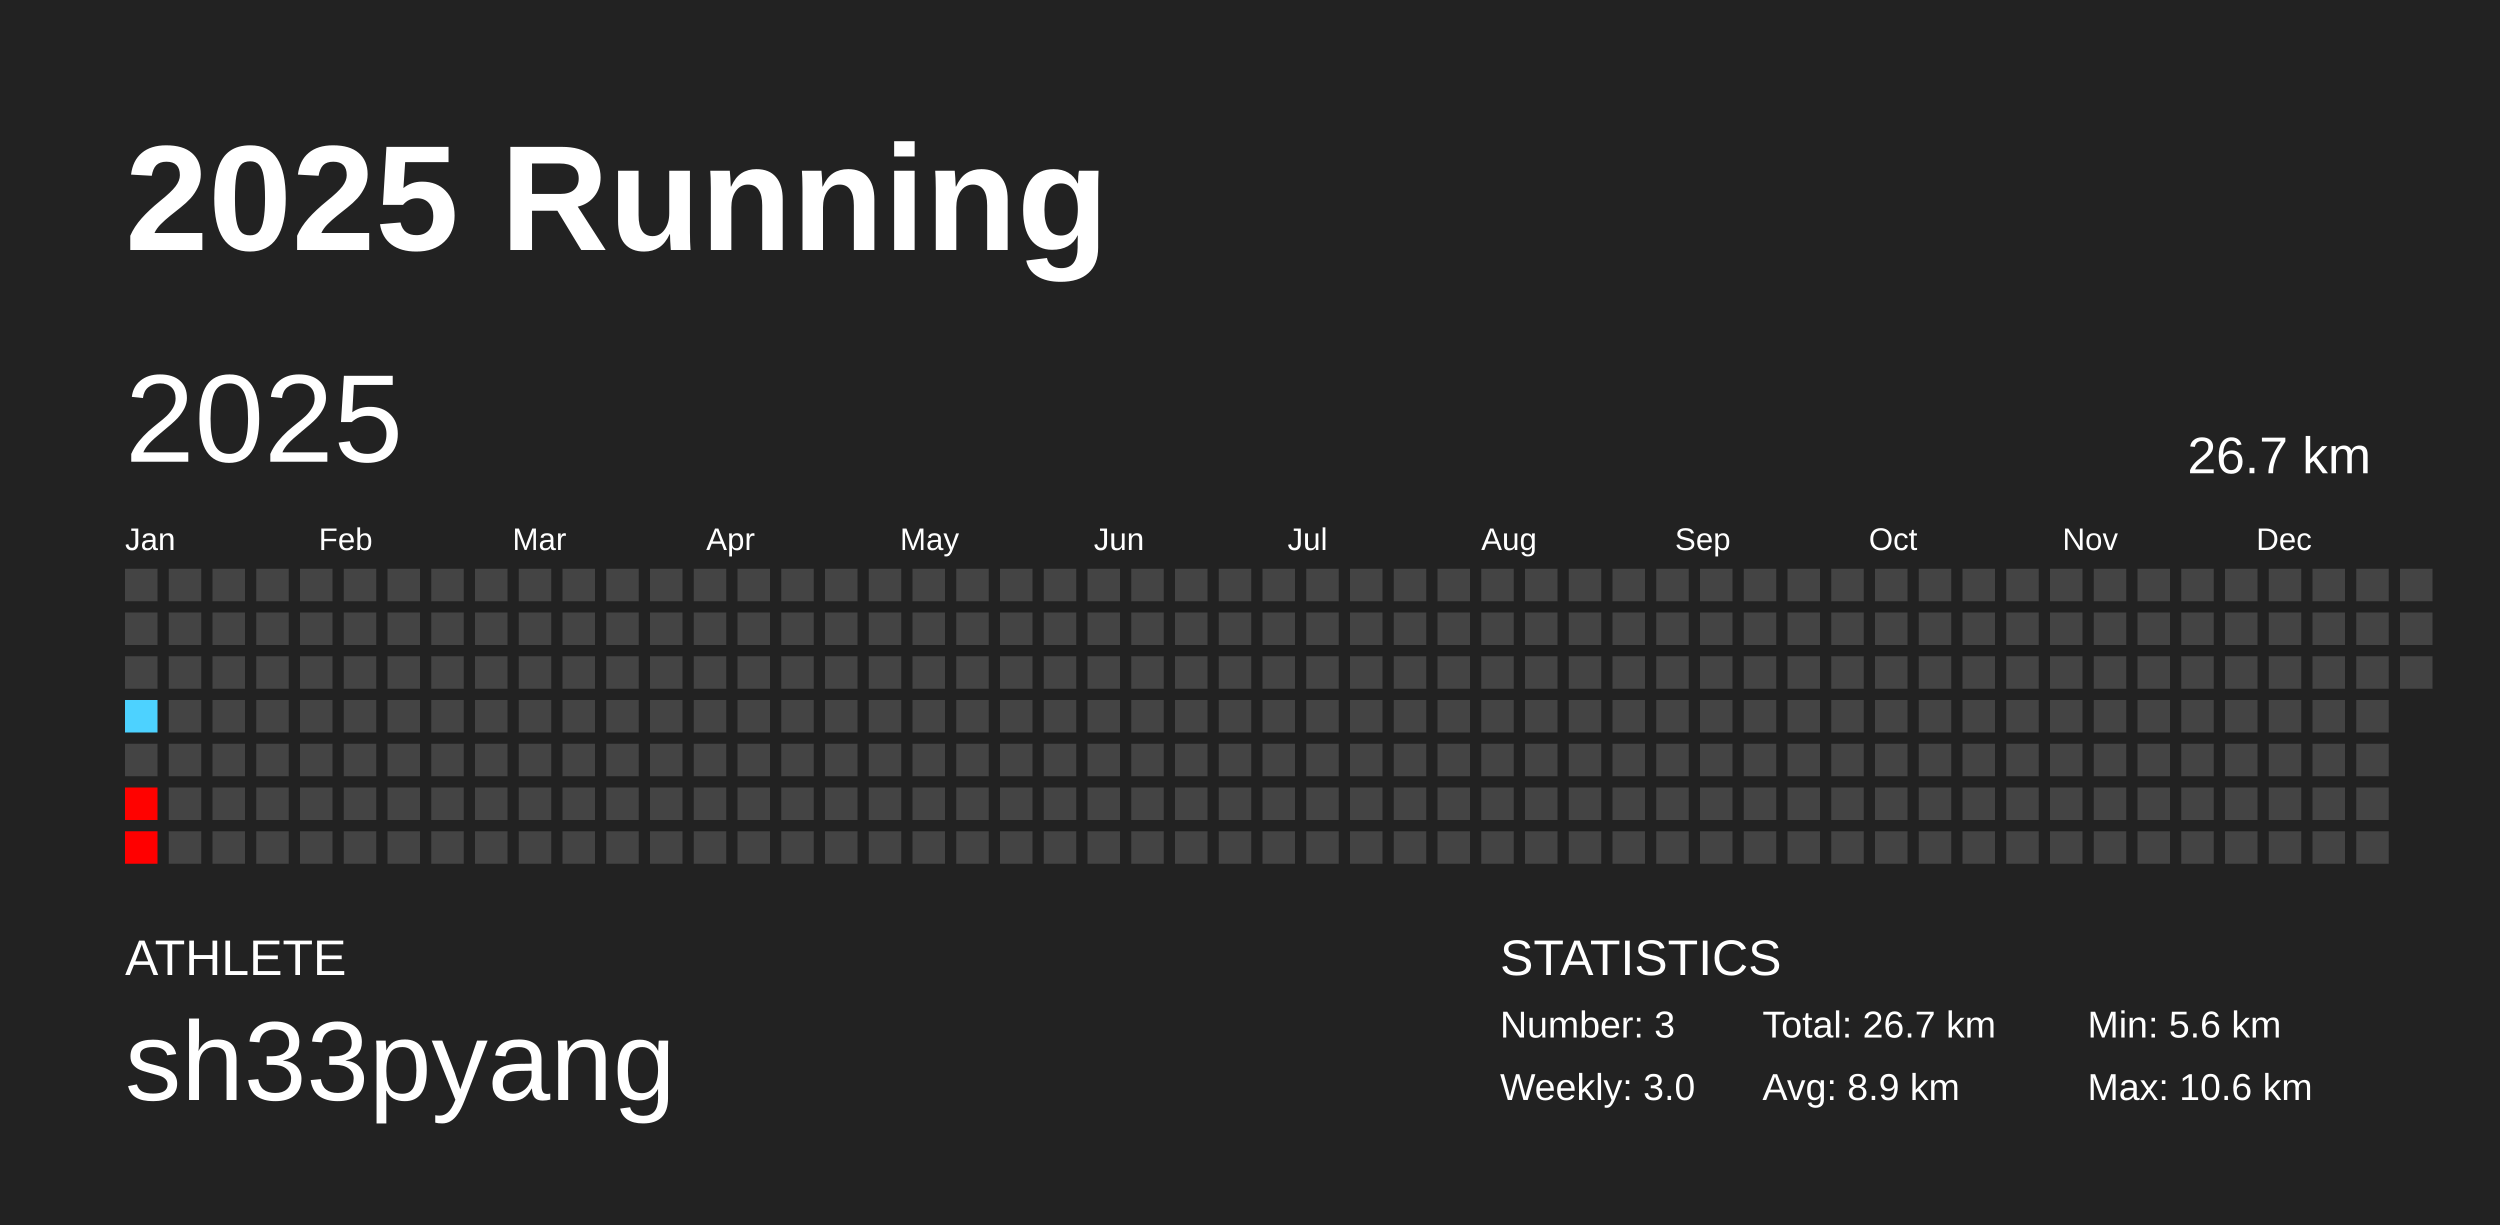
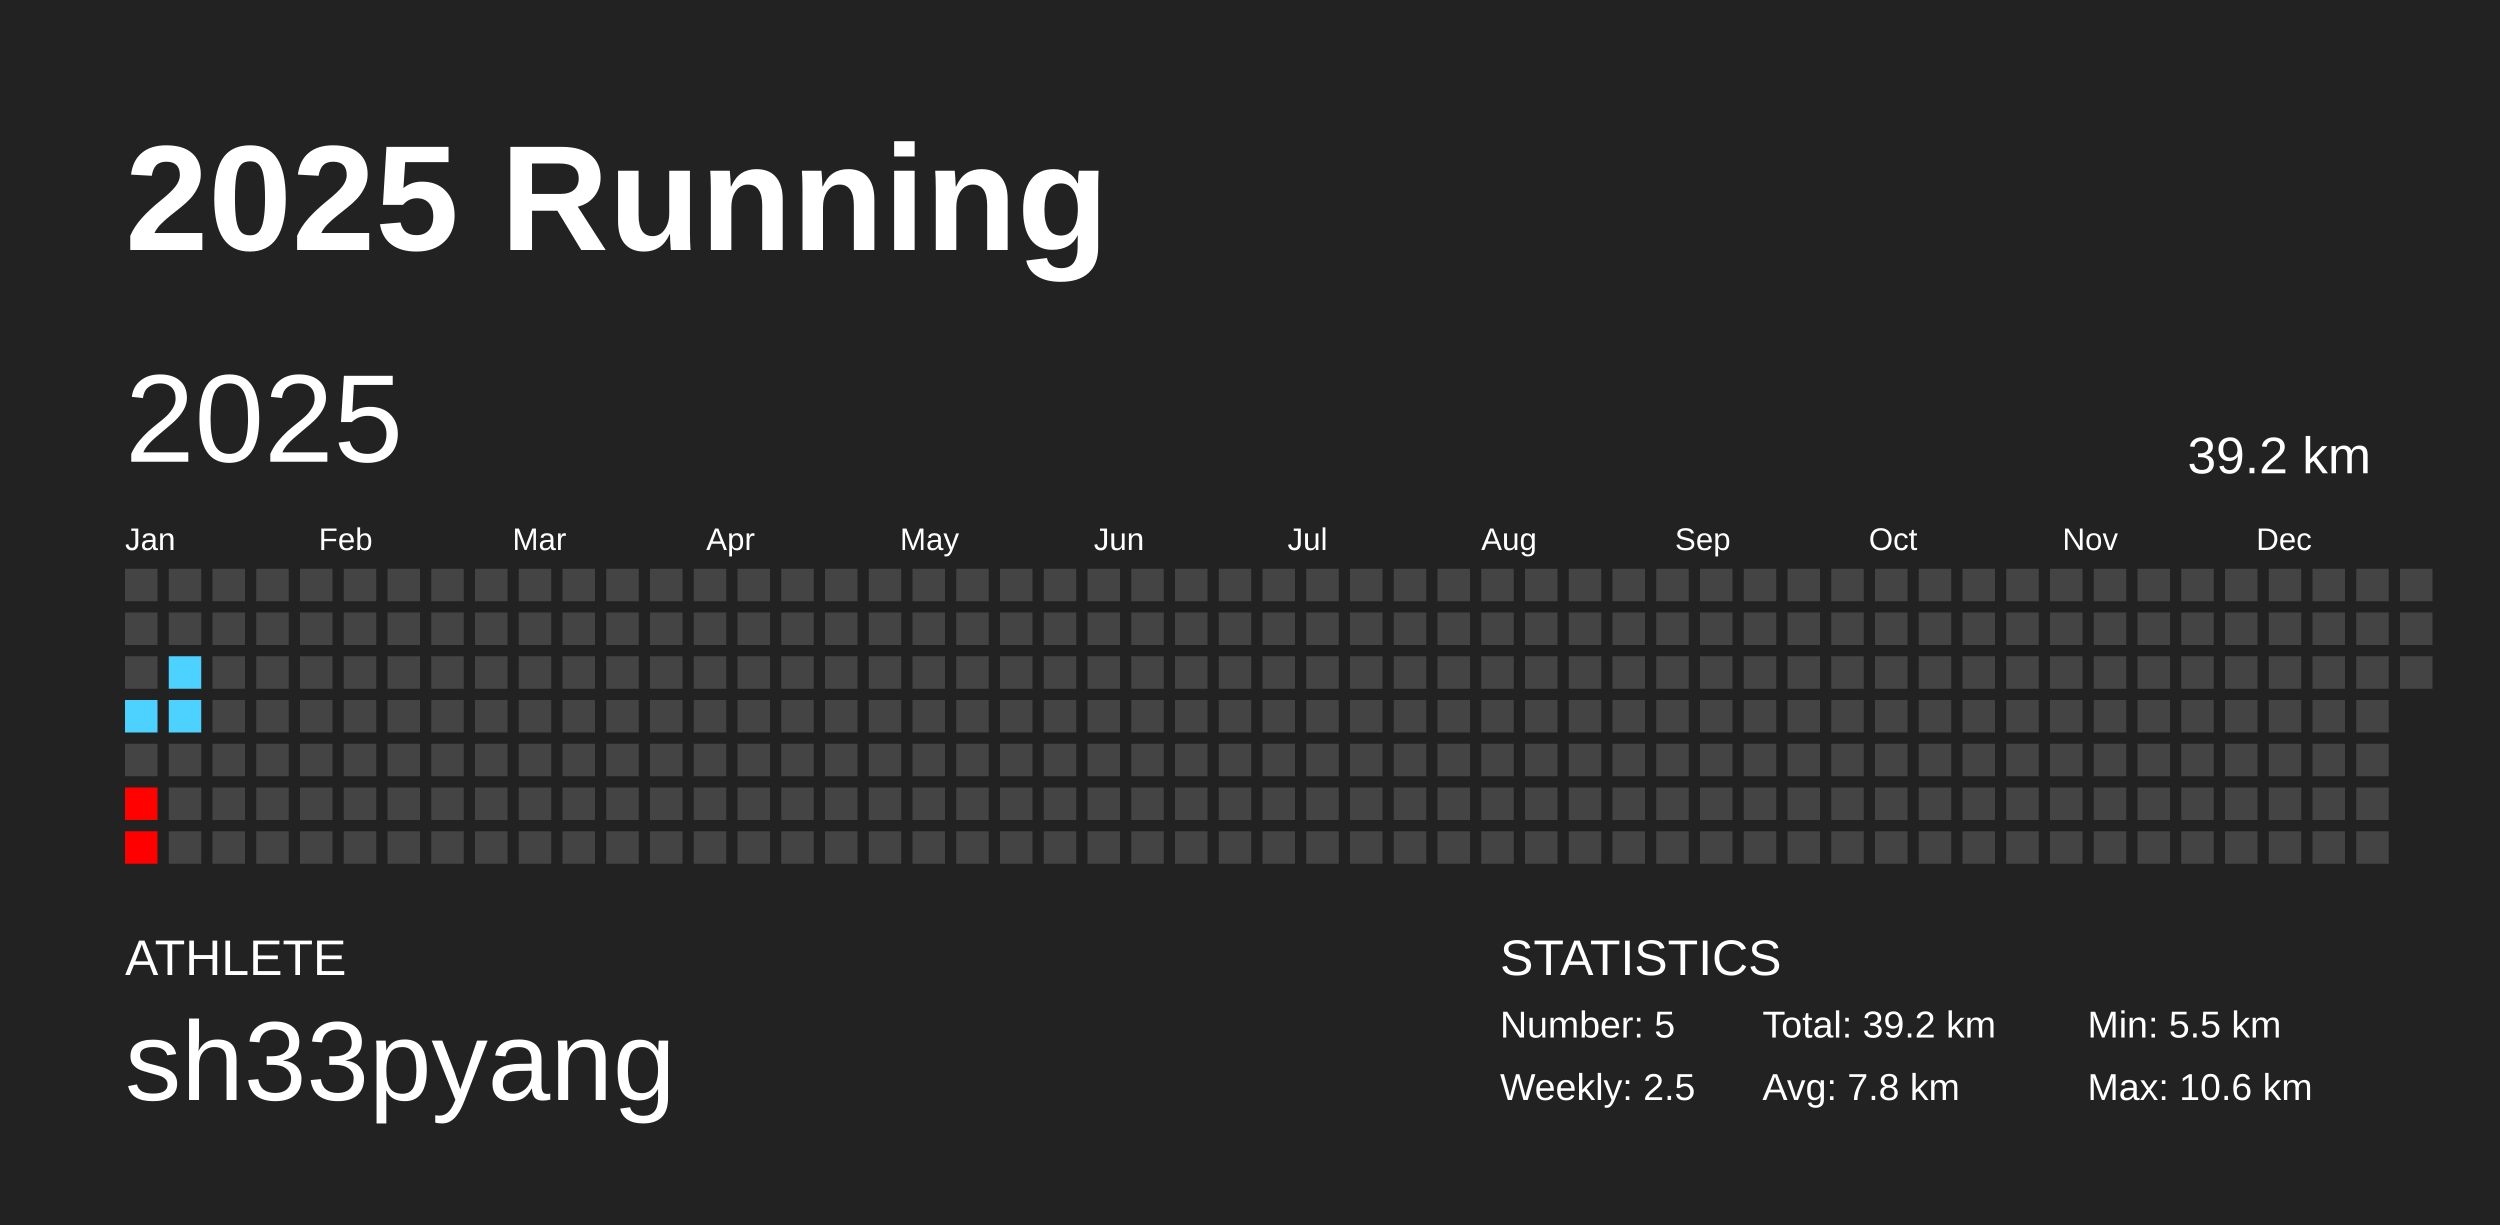
<svg xmlns="http://www.w3.org/2000/svg" baseProfile="full" height="98mm" version="1.1" viewBox="0,0,200,98" width="200mm">
  <defs />
  <rect fill="#222222" height="98" width="200" x="0" y="0" />
  <text fill="#FFFFFF" style="font-size:12px; font-family:Arial; font-weight:bold;" x="10" y="20">2025 Running</text>
  <text fill="#FFFFFF" style="font-size:4px; font-family:Arial" x="10" y="78">ATHLETE</text>
  <text fill="#FFFFFF" style="font-size:9px; font-family:Arial" x="10" y="88">sh33pyang</text>
  <text fill="#FFFFFF" style="font-size:4px; font-family:Arial" x="120" y="78">STATISTICS</text>
-   <text fill="#FFFFFF" style="font-size:3px; font-family:Arial" x="120" y="83">Number: 3</text>
-   <text fill="#FFFFFF" style="font-size:3px; font-family:Arial" x="120" y="88">Weekly: 3.0</text>
-   <text fill="#FFFFFF" style="font-size:3px; font-family:Arial" x="141" y="83">Total: 26.7 km</text>
-   <text fill="#FFFFFF" style="font-size:3px; font-family:Arial" x="141" y="88">Avg: 8.9 km</text>
-   <text fill="#FFFFFF" style="font-size:3px; font-family:Arial" x="167" y="83">Min: 5.6 km</text>
+   <text fill="#FFFFFF" style="font-size:3px; font-family:Arial" x="120" y="83">Number: 5</text>
+   <text fill="#FFFFFF" style="font-size:3px; font-family:Arial" x="120" y="88">Weekly: 2.5</text>
+   <text fill="#FFFFFF" style="font-size:3px; font-family:Arial" x="141" y="83">Total: 39.2 km</text>
+   <text fill="#FFFFFF" style="font-size:3px; font-family:Arial" x="141" y="88">Avg: 7.8 km</text>
+   <text fill="#FFFFFF" style="font-size:3px; font-family:Arial" x="167" y="83">Min: 5.5 km</text>
  <text fill="#FFFFFF" style="font-size:3px; font-family:Arial" x="167" y="88">Max: 10.6 km</text>
  <text dominant-baseline="hanging" fill="#FFFFFF" style="font-size:10.0px; font-family:Arial;" x="10" y="30">2025</text>
-   <text dominant-baseline="hanging" fill="#FFFFFF" style="font-size:4.125px; font-family:Arial;" x="175" y="35">26.7 km</text>
+   <text dominant-baseline="hanging" fill="#FFFFFF" style="font-size:4.125px; font-family:Arial;" x="175" y="35">39.2 km</text>
  <text fill="#FFFFFF" style="font-size:2.5px; font-family:Arial" x="10.0" y="44">Jan</text>
  <text fill="#FFFFFF" style="font-size:2.5px; font-family:Arial" x="25.5" y="44">Feb</text>
  <text fill="#FFFFFF" style="font-size:2.5px; font-family:Arial" x="41.0" y="44">Mar</text>
  <text fill="#FFFFFF" style="font-size:2.5px; font-family:Arial" x="56.5" y="44">Apr</text>
  <text fill="#FFFFFF" style="font-size:2.5px; font-family:Arial" x="72.0" y="44">May</text>
  <text fill="#FFFFFF" style="font-size:2.5px; font-family:Arial" x="87.5" y="44">Jun</text>
  <text fill="#FFFFFF" style="font-size:2.5px; font-family:Arial" x="103.0" y="44">Jul</text>
  <text fill="#FFFFFF" style="font-size:2.5px; font-family:Arial" x="118.5" y="44">Aug</text>
  <text fill="#FFFFFF" style="font-size:2.5px; font-family:Arial" x="134.0" y="44">Sep</text>
  <text fill="#FFFFFF" style="font-size:2.5px; font-family:Arial" x="149.5" y="44">Oct</text>
  <text fill="#FFFFFF" style="font-size:2.5px; font-family:Arial" x="165.0" y="44">Nov</text>
  <text fill="#FFFFFF" style="font-size:2.5px; font-family:Arial" x="180.5" y="44">Dec</text>
  <rect fill="#444444" height="2.6" width="2.6" x="10.0" y="45.5" />
  <rect fill="#444444" height="2.6" width="2.6" x="10.0" y="49.0" />
  <rect fill="#444444" height="2.6" width="2.6" x="10.0" y="52.5" />
  <rect fill="#4dd2ff" height="2.6" width="2.6" x="10.0" y="56.0" />
  <rect fill="#444444" height="2.6" width="2.6" x="10.0" y="59.5" />
  <rect fill="#ff0200" height="2.6" width="2.6" x="10.0" y="63.0" />
  <rect fill="#ff0000" height="2.6" width="2.6" x="10.0" y="66.5" />
  <rect fill="#444444" height="2.6" width="2.6" x="13.5" y="45.5" />
  <rect fill="#444444" height="2.6" width="2.6" x="13.5" y="49.0" />
-   <rect fill="#444444" height="2.6" width="2.6" x="13.5" y="52.5" />
-   <rect fill="#444444" height="2.6" width="2.6" x="13.5" y="56.0" />
+   <rect fill="#4dd2ff" height="2.6" width="2.6" x="13.5" y="52.5" />
+   <rect fill="#4dd2ff" height="2.6" width="2.6" x="13.5" y="56.0" />
  <rect fill="#444444" height="2.6" width="2.6" x="13.5" y="59.5" />
  <rect fill="#444444" height="2.6" width="2.6" x="13.5" y="63.0" />
  <rect fill="#444444" height="2.6" width="2.6" x="13.5" y="66.5" />
  <rect fill="#444444" height="2.6" width="2.6" x="17.0" y="45.5" />
  <rect fill="#444444" height="2.6" width="2.6" x="17.0" y="49.0" />
  <rect fill="#444444" height="2.6" width="2.6" x="17.0" y="52.5" />
  <rect fill="#444444" height="2.6" width="2.6" x="17.0" y="56.0" />
  <rect fill="#444444" height="2.6" width="2.6" x="17.0" y="59.5" />
  <rect fill="#444444" height="2.6" width="2.6" x="17.0" y="63.0" />
  <rect fill="#444444" height="2.6" width="2.6" x="17.0" y="66.5" />
  <rect fill="#444444" height="2.6" width="2.6" x="20.5" y="45.5" />
  <rect fill="#444444" height="2.6" width="2.6" x="20.5" y="49.0" />
  <rect fill="#444444" height="2.6" width="2.6" x="20.5" y="52.5" />
  <rect fill="#444444" height="2.6" width="2.6" x="20.5" y="56.0" />
  <rect fill="#444444" height="2.6" width="2.6" x="20.5" y="59.5" />
  <rect fill="#444444" height="2.6" width="2.6" x="20.5" y="63.0" />
  <rect fill="#444444" height="2.6" width="2.6" x="20.5" y="66.5" />
  <rect fill="#444444" height="2.6" width="2.6" x="24.0" y="45.5" />
  <rect fill="#444444" height="2.6" width="2.6" x="24.0" y="49.0" />
  <rect fill="#444444" height="2.6" width="2.6" x="24.0" y="52.5" />
  <rect fill="#444444" height="2.6" width="2.6" x="24.0" y="56.0" />
  <rect fill="#444444" height="2.6" width="2.6" x="24.0" y="59.5" />
  <rect fill="#444444" height="2.6" width="2.6" x="24.0" y="63.0" />
  <rect fill="#444444" height="2.6" width="2.6" x="24.0" y="66.5" />
  <rect fill="#444444" height="2.6" width="2.6" x="27.5" y="45.5" />
  <rect fill="#444444" height="2.6" width="2.6" x="27.5" y="49.0" />
  <rect fill="#444444" height="2.6" width="2.6" x="27.5" y="52.5" />
  <rect fill="#444444" height="2.6" width="2.6" x="27.5" y="56.0" />
  <rect fill="#444444" height="2.6" width="2.6" x="27.5" y="59.5" />
  <rect fill="#444444" height="2.6" width="2.6" x="27.5" y="63.0" />
  <rect fill="#444444" height="2.6" width="2.6" x="27.5" y="66.5" />
  <rect fill="#444444" height="2.6" width="2.6" x="31.0" y="45.5" />
  <rect fill="#444444" height="2.6" width="2.6" x="31.0" y="49.0" />
  <rect fill="#444444" height="2.6" width="2.6" x="31.0" y="52.5" />
  <rect fill="#444444" height="2.6" width="2.6" x="31.0" y="56.0" />
  <rect fill="#444444" height="2.6" width="2.6" x="31.0" y="59.5" />
  <rect fill="#444444" height="2.6" width="2.6" x="31.0" y="63.0" />
  <rect fill="#444444" height="2.6" width="2.6" x="31.0" y="66.5" />
  <rect fill="#444444" height="2.6" width="2.6" x="34.5" y="45.5" />
  <rect fill="#444444" height="2.6" width="2.6" x="34.5" y="49.0" />
  <rect fill="#444444" height="2.6" width="2.6" x="34.5" y="52.5" />
  <rect fill="#444444" height="2.6" width="2.6" x="34.5" y="56.0" />
  <rect fill="#444444" height="2.6" width="2.6" x="34.5" y="59.5" />
  <rect fill="#444444" height="2.6" width="2.6" x="34.5" y="63.0" />
  <rect fill="#444444" height="2.6" width="2.6" x="34.5" y="66.5" />
  <rect fill="#444444" height="2.6" width="2.6" x="38.0" y="45.5" />
  <rect fill="#444444" height="2.6" width="2.6" x="38.0" y="49.0" />
  <rect fill="#444444" height="2.6" width="2.6" x="38.0" y="52.5" />
  <rect fill="#444444" height="2.6" width="2.6" x="38.0" y="56.0" />
  <rect fill="#444444" height="2.6" width="2.6" x="38.0" y="59.5" />
  <rect fill="#444444" height="2.6" width="2.6" x="38.0" y="63.0" />
  <rect fill="#444444" height="2.6" width="2.6" x="38.0" y="66.5" />
  <rect fill="#444444" height="2.6" width="2.6" x="41.5" y="45.5" />
  <rect fill="#444444" height="2.6" width="2.6" x="41.5" y="49.0" />
  <rect fill="#444444" height="2.6" width="2.6" x="41.5" y="52.5" />
  <rect fill="#444444" height="2.6" width="2.6" x="41.5" y="56.0" />
  <rect fill="#444444" height="2.6" width="2.6" x="41.5" y="59.5" />
  <rect fill="#444444" height="2.6" width="2.6" x="41.5" y="63.0" />
  <rect fill="#444444" height="2.6" width="2.6" x="41.5" y="66.5" />
  <rect fill="#444444" height="2.6" width="2.6" x="45.0" y="45.5" />
  <rect fill="#444444" height="2.6" width="2.6" x="45.0" y="49.0" />
  <rect fill="#444444" height="2.6" width="2.6" x="45.0" y="52.5" />
  <rect fill="#444444" height="2.6" width="2.6" x="45.0" y="56.0" />
  <rect fill="#444444" height="2.6" width="2.6" x="45.0" y="59.5" />
  <rect fill="#444444" height="2.6" width="2.6" x="45.0" y="63.0" />
  <rect fill="#444444" height="2.6" width="2.6" x="45.0" y="66.5" />
  <rect fill="#444444" height="2.6" width="2.6" x="48.5" y="45.5" />
  <rect fill="#444444" height="2.6" width="2.6" x="48.5" y="49.0" />
  <rect fill="#444444" height="2.6" width="2.6" x="48.5" y="52.5" />
  <rect fill="#444444" height="2.6" width="2.6" x="48.5" y="56.0" />
  <rect fill="#444444" height="2.6" width="2.6" x="48.5" y="59.5" />
  <rect fill="#444444" height="2.6" width="2.6" x="48.5" y="63.0" />
  <rect fill="#444444" height="2.6" width="2.6" x="48.5" y="66.5" />
  <rect fill="#444444" height="2.6" width="2.6" x="52.0" y="45.5" />
  <rect fill="#444444" height="2.6" width="2.6" x="52.0" y="49.0" />
  <rect fill="#444444" height="2.6" width="2.6" x="52.0" y="52.5" />
  <rect fill="#444444" height="2.6" width="2.6" x="52.0" y="56.0" />
  <rect fill="#444444" height="2.6" width="2.6" x="52.0" y="59.5" />
  <rect fill="#444444" height="2.6" width="2.6" x="52.0" y="63.0" />
  <rect fill="#444444" height="2.6" width="2.6" x="52.0" y="66.5" />
  <rect fill="#444444" height="2.6" width="2.6" x="55.5" y="45.5" />
  <rect fill="#444444" height="2.6" width="2.6" x="55.5" y="49.0" />
  <rect fill="#444444" height="2.6" width="2.6" x="55.5" y="52.5" />
  <rect fill="#444444" height="2.6" width="2.6" x="55.5" y="56.0" />
  <rect fill="#444444" height="2.6" width="2.6" x="55.5" y="59.5" />
  <rect fill="#444444" height="2.6" width="2.6" x="55.5" y="63.0" />
  <rect fill="#444444" height="2.6" width="2.6" x="55.5" y="66.5" />
  <rect fill="#444444" height="2.6" width="2.6" x="59.0" y="45.5" />
  <rect fill="#444444" height="2.6" width="2.6" x="59.0" y="49.0" />
  <rect fill="#444444" height="2.6" width="2.6" x="59.0" y="52.5" />
  <rect fill="#444444" height="2.6" width="2.6" x="59.0" y="56.0" />
  <rect fill="#444444" height="2.6" width="2.6" x="59.0" y="59.5" />
  <rect fill="#444444" height="2.6" width="2.6" x="59.0" y="63.0" />
  <rect fill="#444444" height="2.6" width="2.6" x="59.0" y="66.5" />
  <rect fill="#444444" height="2.6" width="2.6" x="62.5" y="45.5" />
  <rect fill="#444444" height="2.6" width="2.6" x="62.5" y="49.0" />
  <rect fill="#444444" height="2.6" width="2.6" x="62.5" y="52.5" />
  <rect fill="#444444" height="2.6" width="2.6" x="62.5" y="56.0" />
  <rect fill="#444444" height="2.6" width="2.6" x="62.5" y="59.5" />
  <rect fill="#444444" height="2.6" width="2.6" x="62.5" y="63.0" />
  <rect fill="#444444" height="2.6" width="2.6" x="62.5" y="66.5" />
  <rect fill="#444444" height="2.6" width="2.6" x="66.0" y="45.5" />
  <rect fill="#444444" height="2.6" width="2.6" x="66.0" y="49.0" />
  <rect fill="#444444" height="2.6" width="2.6" x="66.0" y="52.5" />
  <rect fill="#444444" height="2.6" width="2.6" x="66.0" y="56.0" />
  <rect fill="#444444" height="2.6" width="2.6" x="66.0" y="59.5" />
  <rect fill="#444444" height="2.6" width="2.6" x="66.0" y="63.0" />
  <rect fill="#444444" height="2.6" width="2.6" x="66.0" y="66.5" />
  <rect fill="#444444" height="2.6" width="2.6" x="69.5" y="45.5" />
  <rect fill="#444444" height="2.6" width="2.6" x="69.5" y="49.0" />
  <rect fill="#444444" height="2.6" width="2.6" x="69.5" y="52.5" />
  <rect fill="#444444" height="2.6" width="2.6" x="69.5" y="56.0" />
  <rect fill="#444444" height="2.6" width="2.6" x="69.5" y="59.5" />
  <rect fill="#444444" height="2.6" width="2.6" x="69.5" y="63.0" />
  <rect fill="#444444" height="2.6" width="2.6" x="69.5" y="66.5" />
  <rect fill="#444444" height="2.6" width="2.6" x="73.0" y="45.5" />
  <rect fill="#444444" height="2.6" width="2.6" x="73.0" y="49.0" />
  <rect fill="#444444" height="2.6" width="2.6" x="73.0" y="52.5" />
  <rect fill="#444444" height="2.6" width="2.6" x="73.0" y="56.0" />
  <rect fill="#444444" height="2.6" width="2.6" x="73.0" y="59.5" />
  <rect fill="#444444" height="2.6" width="2.6" x="73.0" y="63.0" />
  <rect fill="#444444" height="2.6" width="2.6" x="73.0" y="66.5" />
  <rect fill="#444444" height="2.6" width="2.6" x="76.5" y="45.5" />
  <rect fill="#444444" height="2.6" width="2.6" x="76.5" y="49.0" />
  <rect fill="#444444" height="2.6" width="2.6" x="76.5" y="52.5" />
  <rect fill="#444444" height="2.6" width="2.6" x="76.5" y="56.0" />
  <rect fill="#444444" height="2.6" width="2.6" x="76.5" y="59.5" />
  <rect fill="#444444" height="2.6" width="2.6" x="76.5" y="63.0" />
  <rect fill="#444444" height="2.6" width="2.6" x="76.5" y="66.5" />
  <rect fill="#444444" height="2.6" width="2.6" x="80.0" y="45.5" />
  <rect fill="#444444" height="2.6" width="2.6" x="80.0" y="49.0" />
  <rect fill="#444444" height="2.6" width="2.6" x="80.0" y="52.5" />
  <rect fill="#444444" height="2.6" width="2.6" x="80.0" y="56.0" />
  <rect fill="#444444" height="2.6" width="2.6" x="80.0" y="59.5" />
  <rect fill="#444444" height="2.6" width="2.6" x="80.0" y="63.0" />
  <rect fill="#444444" height="2.6" width="2.6" x="80.0" y="66.5" />
  <rect fill="#444444" height="2.6" width="2.6" x="83.5" y="45.5" />
  <rect fill="#444444" height="2.6" width="2.6" x="83.5" y="49.0" />
  <rect fill="#444444" height="2.6" width="2.6" x="83.5" y="52.5" />
  <rect fill="#444444" height="2.6" width="2.6" x="83.5" y="56.0" />
  <rect fill="#444444" height="2.6" width="2.6" x="83.5" y="59.5" />
  <rect fill="#444444" height="2.6" width="2.6" x="83.5" y="63.0" />
  <rect fill="#444444" height="2.6" width="2.6" x="83.5" y="66.5" />
  <rect fill="#444444" height="2.6" width="2.6" x="87.0" y="45.5" />
  <rect fill="#444444" height="2.6" width="2.6" x="87.0" y="49.0" />
  <rect fill="#444444" height="2.6" width="2.6" x="87.0" y="52.5" />
  <rect fill="#444444" height="2.6" width="2.6" x="87.0" y="56.0" />
  <rect fill="#444444" height="2.6" width="2.6" x="87.0" y="59.5" />
  <rect fill="#444444" height="2.6" width="2.6" x="87.0" y="63.0" />
  <rect fill="#444444" height="2.6" width="2.6" x="87.0" y="66.5" />
  <rect fill="#444444" height="2.6" width="2.6" x="90.5" y="45.5" />
  <rect fill="#444444" height="2.6" width="2.6" x="90.5" y="49.0" />
  <rect fill="#444444" height="2.6" width="2.6" x="90.5" y="52.5" />
  <rect fill="#444444" height="2.6" width="2.6" x="90.5" y="56.0" />
  <rect fill="#444444" height="2.6" width="2.6" x="90.5" y="59.5" />
  <rect fill="#444444" height="2.6" width="2.6" x="90.5" y="63.0" />
  <rect fill="#444444" height="2.6" width="2.6" x="90.5" y="66.5" />
  <rect fill="#444444" height="2.6" width="2.6" x="94.0" y="45.5" />
  <rect fill="#444444" height="2.6" width="2.6" x="94.0" y="49.0" />
  <rect fill="#444444" height="2.6" width="2.6" x="94.0" y="52.5" />
  <rect fill="#444444" height="2.6" width="2.6" x="94.0" y="56.0" />
  <rect fill="#444444" height="2.6" width="2.6" x="94.0" y="59.5" />
  <rect fill="#444444" height="2.6" width="2.6" x="94.0" y="63.0" />
  <rect fill="#444444" height="2.6" width="2.6" x="94.0" y="66.5" />
  <rect fill="#444444" height="2.6" width="2.6" x="97.5" y="45.5" />
  <rect fill="#444444" height="2.6" width="2.6" x="97.5" y="49.0" />
  <rect fill="#444444" height="2.6" width="2.6" x="97.5" y="52.5" />
  <rect fill="#444444" height="2.6" width="2.6" x="97.5" y="56.0" />
  <rect fill="#444444" height="2.6" width="2.6" x="97.5" y="59.5" />
  <rect fill="#444444" height="2.6" width="2.6" x="97.5" y="63.0" />
  <rect fill="#444444" height="2.6" width="2.6" x="97.5" y="66.5" />
  <rect fill="#444444" height="2.6" width="2.6" x="101.0" y="45.5" />
  <rect fill="#444444" height="2.6" width="2.6" x="101.0" y="49.0" />
  <rect fill="#444444" height="2.6" width="2.6" x="101.0" y="52.5" />
  <rect fill="#444444" height="2.6" width="2.6" x="101.0" y="56.0" />
  <rect fill="#444444" height="2.6" width="2.6" x="101.0" y="59.5" />
  <rect fill="#444444" height="2.6" width="2.6" x="101.0" y="63.0" />
  <rect fill="#444444" height="2.6" width="2.6" x="101.0" y="66.5" />
  <rect fill="#444444" height="2.6" width="2.6" x="104.5" y="45.5" />
  <rect fill="#444444" height="2.6" width="2.6" x="104.5" y="49.0" />
  <rect fill="#444444" height="2.6" width="2.6" x="104.5" y="52.5" />
  <rect fill="#444444" height="2.6" width="2.6" x="104.5" y="56.0" />
  <rect fill="#444444" height="2.6" width="2.6" x="104.5" y="59.5" />
  <rect fill="#444444" height="2.6" width="2.6" x="104.5" y="63.0" />
  <rect fill="#444444" height="2.6" width="2.6" x="104.5" y="66.5" />
  <rect fill="#444444" height="2.6" width="2.6" x="108.0" y="45.5" />
  <rect fill="#444444" height="2.6" width="2.6" x="108.0" y="49.0" />
  <rect fill="#444444" height="2.6" width="2.6" x="108.0" y="52.5" />
  <rect fill="#444444" height="2.6" width="2.6" x="108.0" y="56.0" />
  <rect fill="#444444" height="2.6" width="2.6" x="108.0" y="59.5" />
  <rect fill="#444444" height="2.6" width="2.6" x="108.0" y="63.0" />
  <rect fill="#444444" height="2.6" width="2.6" x="108.0" y="66.5" />
  <rect fill="#444444" height="2.6" width="2.6" x="111.5" y="45.5" />
  <rect fill="#444444" height="2.6" width="2.6" x="111.5" y="49.0" />
  <rect fill="#444444" height="2.6" width="2.6" x="111.5" y="52.5" />
  <rect fill="#444444" height="2.6" width="2.6" x="111.5" y="56.0" />
  <rect fill="#444444" height="2.6" width="2.6" x="111.5" y="59.5" />
  <rect fill="#444444" height="2.6" width="2.6" x="111.5" y="63.0" />
  <rect fill="#444444" height="2.6" width="2.6" x="111.5" y="66.5" />
  <rect fill="#444444" height="2.6" width="2.6" x="115.0" y="45.5" />
  <rect fill="#444444" height="2.6" width="2.6" x="115.0" y="49.0" />
  <rect fill="#444444" height="2.6" width="2.6" x="115.0" y="52.5" />
  <rect fill="#444444" height="2.6" width="2.6" x="115.0" y="56.0" />
  <rect fill="#444444" height="2.6" width="2.6" x="115.0" y="59.5" />
  <rect fill="#444444" height="2.6" width="2.6" x="115.0" y="63.0" />
  <rect fill="#444444" height="2.6" width="2.6" x="115.0" y="66.5" />
  <rect fill="#444444" height="2.6" width="2.6" x="118.5" y="45.5" />
  <rect fill="#444444" height="2.6" width="2.6" x="118.5" y="49.0" />
  <rect fill="#444444" height="2.6" width="2.6" x="118.5" y="52.5" />
  <rect fill="#444444" height="2.6" width="2.6" x="118.5" y="56.0" />
  <rect fill="#444444" height="2.6" width="2.6" x="118.5" y="59.5" />
  <rect fill="#444444" height="2.6" width="2.6" x="118.5" y="63.0" />
  <rect fill="#444444" height="2.6" width="2.6" x="118.5" y="66.5" />
  <rect fill="#444444" height="2.6" width="2.6" x="122.0" y="45.5" />
  <rect fill="#444444" height="2.6" width="2.6" x="122.0" y="49.0" />
  <rect fill="#444444" height="2.6" width="2.6" x="122.0" y="52.5" />
  <rect fill="#444444" height="2.6" width="2.6" x="122.0" y="56.0" />
  <rect fill="#444444" height="2.6" width="2.6" x="122.0" y="59.5" />
  <rect fill="#444444" height="2.6" width="2.6" x="122.0" y="63.0" />
  <rect fill="#444444" height="2.6" width="2.6" x="122.0" y="66.5" />
  <rect fill="#444444" height="2.6" width="2.6" x="125.5" y="45.5" />
  <rect fill="#444444" height="2.6" width="2.6" x="125.5" y="49.0" />
  <rect fill="#444444" height="2.6" width="2.6" x="125.5" y="52.5" />
  <rect fill="#444444" height="2.6" width="2.6" x="125.5" y="56.0" />
  <rect fill="#444444" height="2.6" width="2.6" x="125.5" y="59.5" />
  <rect fill="#444444" height="2.6" width="2.6" x="125.5" y="63.0" />
  <rect fill="#444444" height="2.6" width="2.6" x="125.5" y="66.5" />
  <rect fill="#444444" height="2.6" width="2.6" x="129.0" y="45.5" />
  <rect fill="#444444" height="2.6" width="2.6" x="129.0" y="49.0" />
  <rect fill="#444444" height="2.6" width="2.6" x="129.0" y="52.5" />
  <rect fill="#444444" height="2.6" width="2.6" x="129.0" y="56.0" />
  <rect fill="#444444" height="2.6" width="2.6" x="129.0" y="59.5" />
  <rect fill="#444444" height="2.6" width="2.6" x="129.0" y="63.0" />
  <rect fill="#444444" height="2.6" width="2.6" x="129.0" y="66.5" />
  <rect fill="#444444" height="2.6" width="2.6" x="132.5" y="45.5" />
  <rect fill="#444444" height="2.6" width="2.6" x="132.5" y="49.0" />
  <rect fill="#444444" height="2.6" width="2.6" x="132.5" y="52.5" />
  <rect fill="#444444" height="2.6" width="2.6" x="132.5" y="56.0" />
  <rect fill="#444444" height="2.6" width="2.6" x="132.5" y="59.5" />
  <rect fill="#444444" height="2.6" width="2.6" x="132.5" y="63.0" />
  <rect fill="#444444" height="2.6" width="2.6" x="132.5" y="66.5" />
  <rect fill="#444444" height="2.6" width="2.6" x="136.0" y="45.5" />
  <rect fill="#444444" height="2.6" width="2.6" x="136.0" y="49.0" />
  <rect fill="#444444" height="2.6" width="2.6" x="136.0" y="52.5" />
  <rect fill="#444444" height="2.6" width="2.6" x="136.0" y="56.0" />
  <rect fill="#444444" height="2.6" width="2.6" x="136.0" y="59.5" />
  <rect fill="#444444" height="2.6" width="2.6" x="136.0" y="63.0" />
  <rect fill="#444444" height="2.6" width="2.6" x="136.0" y="66.5" />
  <rect fill="#444444" height="2.6" width="2.6" x="139.5" y="45.5" />
  <rect fill="#444444" height="2.6" width="2.6" x="139.5" y="49.0" />
  <rect fill="#444444" height="2.6" width="2.6" x="139.5" y="52.5" />
  <rect fill="#444444" height="2.6" width="2.6" x="139.5" y="56.0" />
  <rect fill="#444444" height="2.6" width="2.6" x="139.5" y="59.5" />
  <rect fill="#444444" height="2.6" width="2.6" x="139.5" y="63.0" />
  <rect fill="#444444" height="2.6" width="2.6" x="139.5" y="66.5" />
  <rect fill="#444444" height="2.6" width="2.6" x="143.0" y="45.5" />
  <rect fill="#444444" height="2.6" width="2.6" x="143.0" y="49.0" />
  <rect fill="#444444" height="2.6" width="2.6" x="143.0" y="52.5" />
  <rect fill="#444444" height="2.6" width="2.6" x="143.0" y="56.0" />
  <rect fill="#444444" height="2.6" width="2.6" x="143.0" y="59.5" />
  <rect fill="#444444" height="2.6" width="2.6" x="143.0" y="63.0" />
  <rect fill="#444444" height="2.6" width="2.6" x="143.0" y="66.5" />
  <rect fill="#444444" height="2.6" width="2.6" x="146.5" y="45.5" />
  <rect fill="#444444" height="2.6" width="2.6" x="146.5" y="49.0" />
  <rect fill="#444444" height="2.6" width="2.6" x="146.5" y="52.5" />
  <rect fill="#444444" height="2.6" width="2.6" x="146.5" y="56.0" />
  <rect fill="#444444" height="2.6" width="2.6" x="146.5" y="59.5" />
  <rect fill="#444444" height="2.6" width="2.6" x="146.5" y="63.0" />
  <rect fill="#444444" height="2.6" width="2.6" x="146.5" y="66.5" />
  <rect fill="#444444" height="2.6" width="2.6" x="150.0" y="45.5" />
  <rect fill="#444444" height="2.6" width="2.6" x="150.0" y="49.0" />
  <rect fill="#444444" height="2.6" width="2.6" x="150.0" y="52.5" />
  <rect fill="#444444" height="2.6" width="2.6" x="150.0" y="56.0" />
  <rect fill="#444444" height="2.6" width="2.6" x="150.0" y="59.5" />
  <rect fill="#444444" height="2.6" width="2.6" x="150.0" y="63.0" />
  <rect fill="#444444" height="2.6" width="2.6" x="150.0" y="66.5" />
  <rect fill="#444444" height="2.6" width="2.6" x="153.5" y="45.5" />
  <rect fill="#444444" height="2.6" width="2.6" x="153.5" y="49.0" />
  <rect fill="#444444" height="2.6" width="2.6" x="153.5" y="52.5" />
  <rect fill="#444444" height="2.6" width="2.6" x="153.5" y="56.0" />
  <rect fill="#444444" height="2.6" width="2.6" x="153.5" y="59.5" />
  <rect fill="#444444" height="2.6" width="2.6" x="153.5" y="63.0" />
  <rect fill="#444444" height="2.6" width="2.6" x="153.5" y="66.5" />
  <rect fill="#444444" height="2.6" width="2.6" x="157.0" y="45.5" />
  <rect fill="#444444" height="2.6" width="2.6" x="157.0" y="49.0" />
  <rect fill="#444444" height="2.6" width="2.6" x="157.0" y="52.5" />
  <rect fill="#444444" height="2.6" width="2.6" x="157.0" y="56.0" />
  <rect fill="#444444" height="2.6" width="2.6" x="157.0" y="59.5" />
  <rect fill="#444444" height="2.6" width="2.6" x="157.0" y="63.0" />
  <rect fill="#444444" height="2.6" width="2.6" x="157.0" y="66.5" />
  <rect fill="#444444" height="2.6" width="2.6" x="160.5" y="45.5" />
  <rect fill="#444444" height="2.6" width="2.6" x="160.5" y="49.0" />
  <rect fill="#444444" height="2.6" width="2.6" x="160.5" y="52.5" />
  <rect fill="#444444" height="2.6" width="2.6" x="160.5" y="56.0" />
  <rect fill="#444444" height="2.6" width="2.6" x="160.5" y="59.5" />
  <rect fill="#444444" height="2.6" width="2.6" x="160.5" y="63.0" />
  <rect fill="#444444" height="2.6" width="2.6" x="160.5" y="66.5" />
  <rect fill="#444444" height="2.6" width="2.6" x="164.0" y="45.5" />
  <rect fill="#444444" height="2.6" width="2.6" x="164.0" y="49.0" />
  <rect fill="#444444" height="2.6" width="2.6" x="164.0" y="52.5" />
  <rect fill="#444444" height="2.6" width="2.6" x="164.0" y="56.0" />
  <rect fill="#444444" height="2.6" width="2.6" x="164.0" y="59.5" />
  <rect fill="#444444" height="2.6" width="2.6" x="164.0" y="63.0" />
  <rect fill="#444444" height="2.6" width="2.6" x="164.0" y="66.5" />
  <rect fill="#444444" height="2.6" width="2.6" x="167.5" y="45.5" />
  <rect fill="#444444" height="2.6" width="2.6" x="167.5" y="49.0" />
  <rect fill="#444444" height="2.6" width="2.6" x="167.5" y="52.5" />
  <rect fill="#444444" height="2.6" width="2.6" x="167.5" y="56.0" />
  <rect fill="#444444" height="2.6" width="2.6" x="167.5" y="59.5" />
  <rect fill="#444444" height="2.6" width="2.6" x="167.5" y="63.0" />
  <rect fill="#444444" height="2.6" width="2.6" x="167.5" y="66.5" />
  <rect fill="#444444" height="2.6" width="2.6" x="171.0" y="45.5" />
  <rect fill="#444444" height="2.6" width="2.6" x="171.0" y="49.0" />
  <rect fill="#444444" height="2.6" width="2.6" x="171.0" y="52.5" />
  <rect fill="#444444" height="2.6" width="2.6" x="171.0" y="56.0" />
  <rect fill="#444444" height="2.6" width="2.6" x="171.0" y="59.5" />
  <rect fill="#444444" height="2.6" width="2.6" x="171.0" y="63.0" />
  <rect fill="#444444" height="2.6" width="2.6" x="171.0" y="66.5" />
  <rect fill="#444444" height="2.6" width="2.6" x="174.5" y="45.5" />
  <rect fill="#444444" height="2.6" width="2.6" x="174.5" y="49.0" />
  <rect fill="#444444" height="2.6" width="2.6" x="174.5" y="52.5" />
  <rect fill="#444444" height="2.6" width="2.6" x="174.5" y="56.0" />
  <rect fill="#444444" height="2.6" width="2.6" x="174.5" y="59.5" />
  <rect fill="#444444" height="2.6" width="2.6" x="174.5" y="63.0" />
  <rect fill="#444444" height="2.6" width="2.6" x="174.5" y="66.5" />
  <rect fill="#444444" height="2.6" width="2.6" x="178.0" y="45.5" />
  <rect fill="#444444" height="2.6" width="2.6" x="178.0" y="49.0" />
  <rect fill="#444444" height="2.6" width="2.6" x="178.0" y="52.5" />
  <rect fill="#444444" height="2.6" width="2.6" x="178.0" y="56.0" />
  <rect fill="#444444" height="2.6" width="2.6" x="178.0" y="59.5" />
  <rect fill="#444444" height="2.6" width="2.6" x="178.0" y="63.0" />
  <rect fill="#444444" height="2.6" width="2.6" x="178.0" y="66.5" />
  <rect fill="#444444" height="2.6" width="2.6" x="181.5" y="45.5" />
  <rect fill="#444444" height="2.6" width="2.6" x="181.5" y="49.0" />
  <rect fill="#444444" height="2.6" width="2.6" x="181.5" y="52.5" />
  <rect fill="#444444" height="2.6" width="2.6" x="181.5" y="56.0" />
  <rect fill="#444444" height="2.6" width="2.6" x="181.5" y="59.5" />
  <rect fill="#444444" height="2.6" width="2.6" x="181.5" y="63.0" />
  <rect fill="#444444" height="2.6" width="2.6" x="181.5" y="66.5" />
  <rect fill="#444444" height="2.6" width="2.6" x="185.0" y="45.5" />
  <rect fill="#444444" height="2.6" width="2.6" x="185.0" y="49.0" />
  <rect fill="#444444" height="2.6" width="2.6" x="185.0" y="52.5" />
  <rect fill="#444444" height="2.6" width="2.6" x="185.0" y="56.0" />
  <rect fill="#444444" height="2.6" width="2.6" x="185.0" y="59.5" />
  <rect fill="#444444" height="2.6" width="2.6" x="185.0" y="63.0" />
  <rect fill="#444444" height="2.6" width="2.6" x="185.0" y="66.5" />
  <rect fill="#444444" height="2.6" width="2.6" x="188.5" y="45.5" />
  <rect fill="#444444" height="2.6" width="2.6" x="188.5" y="49.0" />
  <rect fill="#444444" height="2.6" width="2.6" x="188.5" y="52.5" />
  <rect fill="#444444" height="2.6" width="2.6" x="188.5" y="56.0" />
  <rect fill="#444444" height="2.6" width="2.6" x="188.5" y="59.5" />
  <rect fill="#444444" height="2.6" width="2.6" x="188.5" y="63.0" />
  <rect fill="#444444" height="2.6" width="2.6" x="188.5" y="66.5" />
  <rect fill="#444444" height="2.6" width="2.6" x="192.0" y="45.5" />
  <rect fill="#444444" height="2.6" width="2.6" x="192.0" y="49.0" />
  <rect fill="#444444" height="2.6" width="2.6" x="192.0" y="52.5" />
</svg>
